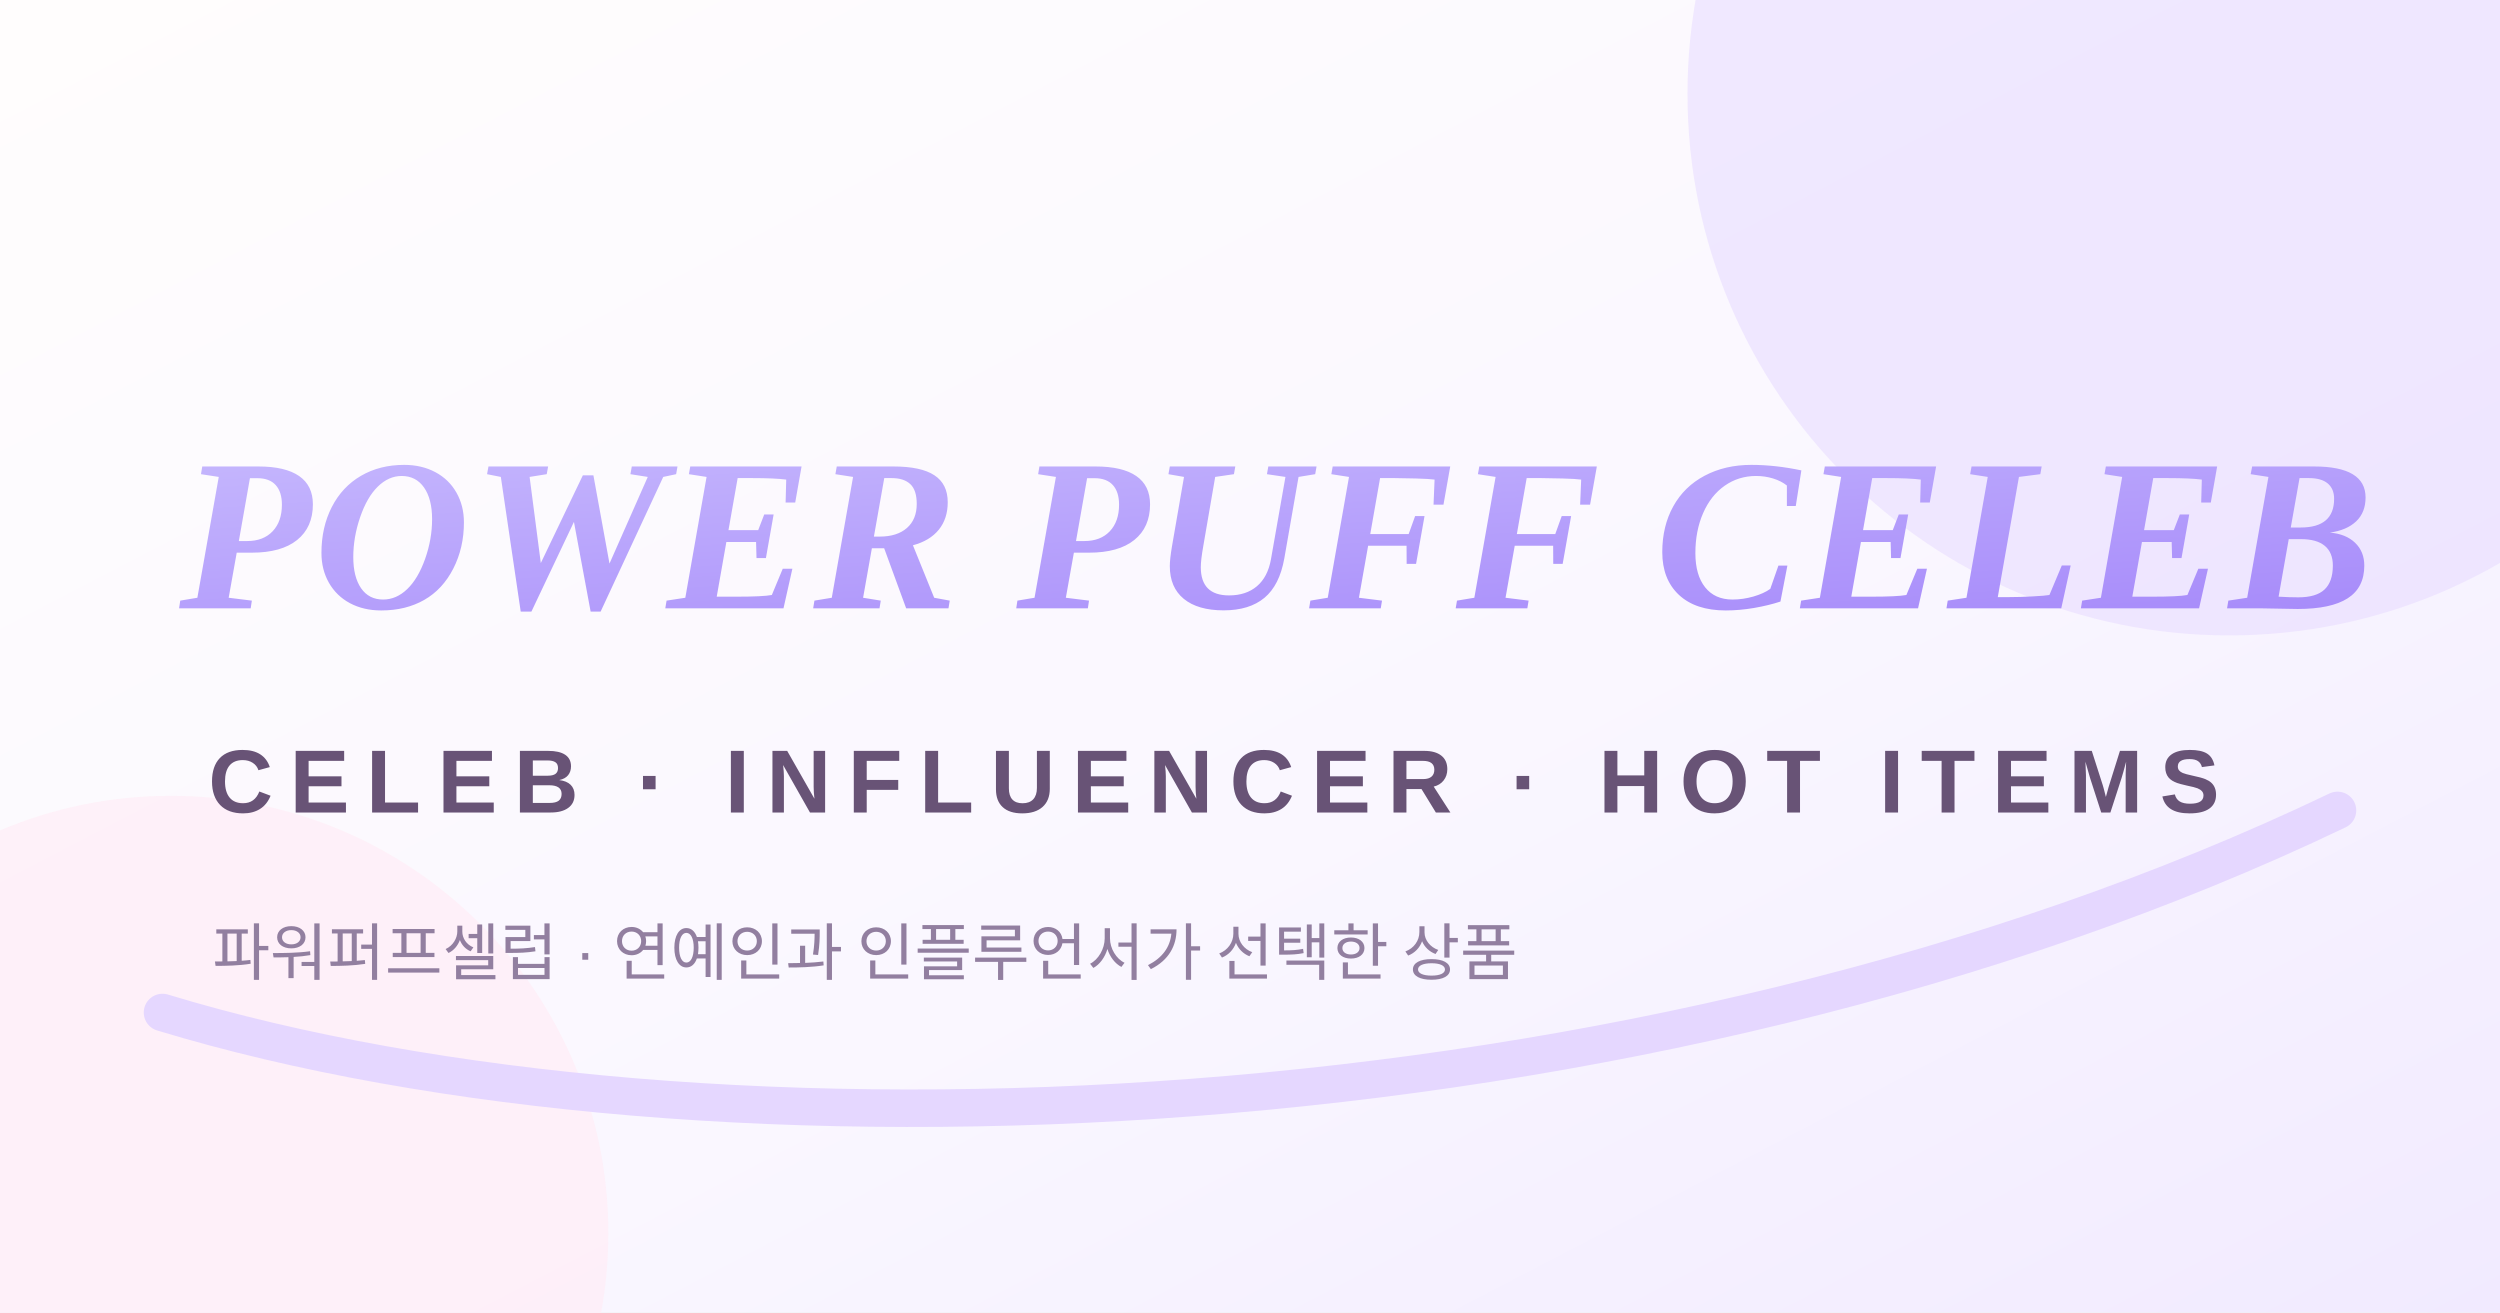
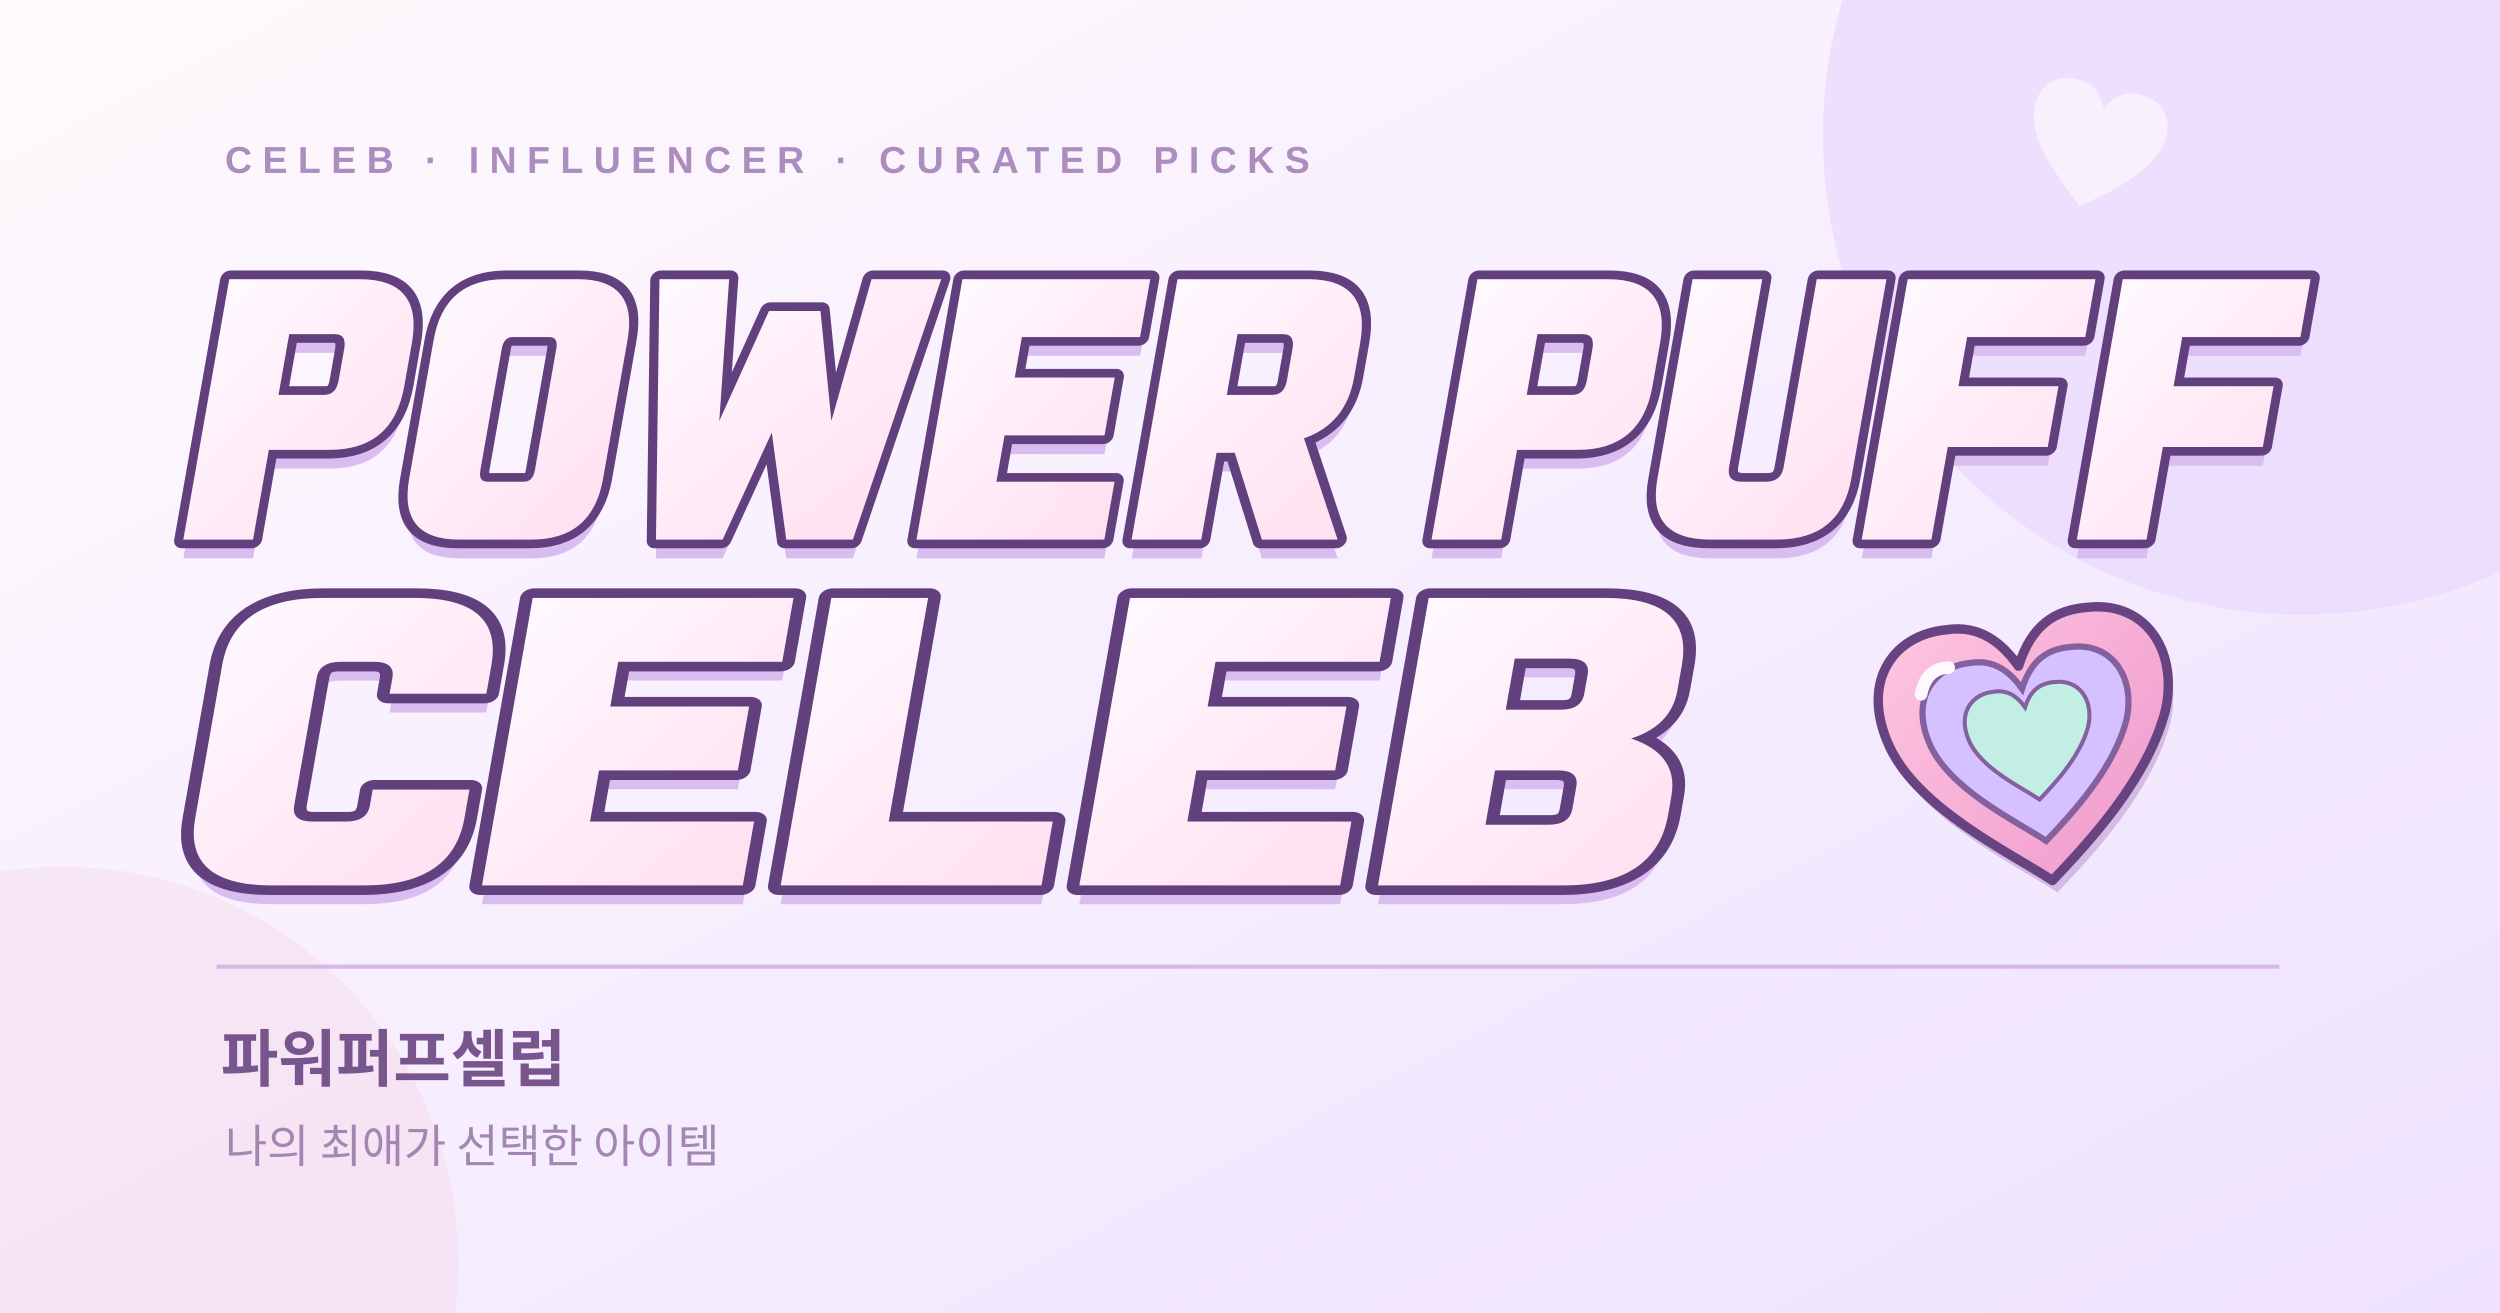
- <svg xmlns="http://www.w3.org/2000/svg" viewBox="0 0 1200 630" role="img" aria-label="파워퍼프셀럽 연예인 인플루언서 핫템 큐레이션">
+ <svg xmlns="http://www.w3.org/2000/svg" viewBox="0 0 1200 630" role="img" aria-label="파워퍼프셀럽 — 연예인과 인플루언서가 선택한 상품">
  <defs>
-     <linearGradient id="powerpuffceleb-social-bg" x1="0" y1="0" x2="1" y2="1">
-       <stop offset="0" stop-color="#fffdfd" />
-       <stop offset=".58" stop-color="#faf7ff" />
-       <stop offset="1" stop-color="#f1eaff" />
+     <linearGradient id="social-bg" x1="0" y1="0" x2="1" y2="1">
+       <stop stop-color="#fffafd" />
+       <stop offset="1" stop-color="#eee2ff" />
    </linearGradient>
-     <linearGradient id="powerpuffceleb-social-mark" x1="0" y1="0" x2="1" y2="1">
-       <stop offset="0" stop-color="#c4b5fd" />
-       <stop offset="1" stop-color="#a78bfa" />
+     <linearGradient id="social-ink" x1="0" y1="0" x2="1" y2="1">
+       <stop stop-color="#fff9ff" />
+       <stop offset="1" stop-color="#ffe0f1" />
    </linearGradient>
  </defs>
-   <rect width="1200" height="630" fill="url(#powerpuffceleb-social-bg)" />
-   <circle cx="1070" cy="45" r="260" fill="#e9ddff" opacity=".62" />
-   <circle cx="82" cy="592" r="210" fill="#ffedf6" opacity=".72" />
-   <path d="M78 486C338 565 790 548 1122 389" fill="none" stroke="#e5d7ff" stroke-width="18" stroke-linecap="round" />
-   <text x="86" y="292" fill="url(#powerpuffceleb-social-mark)" font-family="Georgia, Times New Roman, serif" font-size="104" font-style="italic" font-weight="700" letter-spacing="1" textLength="1020" lengthAdjust="spacingAndGlyphs">POWER PUFF CELEB</text>
-   <text x="100" y="390" fill="#685376" font-family="Arial, sans-serif" font-size="43" font-weight="700" letter-spacing="8">CELEB · INFLUENCER · HOT ITEMS</text>
-   <text x="102" y="468" fill="#927fa0" font-family="Arial, sans-serif" font-size="30">파워퍼프셀럽 · 연예인과 인플루언서가 선택한 상품</text>
+   <rect width="1200" height="630" fill="url(#social-bg)" />
+   <circle cx="1105" cy="65" r="230" fill="#e8d7fc" opacity=".65" />
+   <circle cx="30" cy="606" r="190" fill="#f6ddec" opacity=".55" />
+   <path d="M50 91C38 80 10 61 5 39C0 18 13 6 29 7C40 7 46 14 50 22C56 10 64 6 75 7C93 8 101 25 94 43C85 64 63 81 50 91Z" transform="translate(970 36) scale(.7) rotate(14 50 50)" fill="#fff" opacity=".55" />
+   <text x="108" y="83" fill="#ad8dbf" font-family="Arial, sans-serif" font-size="18" font-weight="700" letter-spacing="5">CELEB · INFLUENCER · CURATED PICKS</text>
+   <g transform="translate(0 9)">
+     <g fill="#d9bdf0" fill-rule="evenodd" transform="translate(110.0409 134) skewX(-10) scale(1.454222 1.388889)">
+       <path transform="translate(0 0)" d="M0 90V0H43Q64 0 64 22V37Q64 59 43 59H23V90ZM23 19V40H38Q42 40 42 35V24Q42 19 38 19Z" />
+       <path transform="translate(71 0)" d="M20 0H44Q64 0 64 21V69Q64 90 44 90H20Q0 90 0 69V21Q0 0 20 0ZM26 20Q23 20 23 24V66Q23 70 26 70H38Q41 70 41 66V24Q41 20 38 20Z" />
+       <path transform="translate(142 0)" d="M0 0H23L28 49L38 11H55L65 49L70 0H93L79 90H57L46 53L36 90H14Z" />
+       <path transform="translate(242 0)" d="M0 0H62V20H23V34H56V54H23V70H62V90H0Z" />
+       <path transform="translate(313 0)" d="M0 90V0H43Q64 0 64 22V34Q64 50 51 55L68 90H43L29 60H23V90ZM23 19V40H38Q42 40 42 35V24Q42 19 38 19Z" />
+       <path transform="translate(412 0)" d="M0 90V0H43Q64 0 64 22V37Q64 59 43 59H23V90ZM23 19V40H38Q42 40 42 35V24Q42 19 38 19Z" />
+       <path transform="translate(483 0)" d="M0 0H23V65Q23 70 28 70H36Q41 70 41 65V0H64V69Q64 90 43 90H21Q0 90 0 69Z" />
+       <path transform="translate(554 0)" d="M0 0H62V20H23V37H56V58H23V90H0Z" />
+       <path transform="translate(625 0)" d="M0 0H62V20H23V37H56V58H23V90H0Z" />
+     </g>
+     <g fill="#d9bdf0" fill-rule="evenodd" transform="translate(112.3331 287) skewX(-10) scale(2.019158 1.533333)">
+       <path transform="translate(0 0)" d="M21 0H43Q64 0 64 21V30H41V25Q41 20 36 20H28Q23 20 23 25V65Q23 70 28 70H36Q41 70 41 65V60H64V69Q64 90 43 90H21Q0 90 0 69V21Q0 0 21 0Z" />
+       <path transform="translate(71 0)" d="M0 0H62V20H23V34H56V54H23V70H62V90H0Z" />
+       <path transform="translate(142 0)" d="M0 0H23V70H62V90H0Z" />
+       <path transform="translate(213 0)" d="M0 0H62V20H23V34H56V54H23V70H62V90H0Z" />
+       <path transform="translate(284 0)" d="M0 90V0H42Q63 0 63 21V29Q63 40 54 44Q66 49 66 62V68Q66 90 44 90ZM23 19V35H36Q41 35 41 30V24Q41 19 36 19ZM23 54V71H38Q43 71 43 66V59Q43 54 38 54Z" />
+     </g>
+   </g>
+   <g fill="url(#social-ink)" stroke="#62407e" stroke-width="6" stroke-linejoin="round" paint-order="stroke fill" fill-rule="evenodd" transform="translate(110.0409 134) skewX(-10) scale(1.454222 1.388889)">
+     <path transform="translate(0 0)" d="M0 90V0H43Q64 0 64 22V37Q64 59 43 59H23V90ZM23 19V40H38Q42 40 42 35V24Q42 19 38 19Z" />
+     <path transform="translate(71 0)" d="M20 0H44Q64 0 64 21V69Q64 90 44 90H20Q0 90 0 69V21Q0 0 20 0ZM26 20Q23 20 23 24V66Q23 70 26 70H38Q41 70 41 66V24Q41 20 38 20Z" />
+     <path transform="translate(142 0)" d="M0 0H23L28 49L38 11H55L65 49L70 0H93L79 90H57L46 53L36 90H14Z" />
+     <path transform="translate(242 0)" d="M0 0H62V20H23V34H56V54H23V70H62V90H0Z" />
+     <path transform="translate(313 0)" d="M0 90V0H43Q64 0 64 22V34Q64 50 51 55L68 90H43L29 60H23V90ZM23 19V40H38Q42 40 42 35V24Q42 19 38 19Z" />
+     <path transform="translate(412 0)" d="M0 90V0H43Q64 0 64 22V37Q64 59 43 59H23V90ZM23 19V40H38Q42 40 42 35V24Q42 19 38 19Z" />
+     <path transform="translate(483 0)" d="M0 0H23V65Q23 70 28 70H36Q41 70 41 65V0H64V69Q64 90 43 90H21Q0 90 0 69Z" />
+     <path transform="translate(554 0)" d="M0 0H62V20H23V37H56V58H23V90H0Z" />
+     <path transform="translate(625 0)" d="M0 0H62V20H23V37H56V58H23V90H0Z" />
+   </g>
+   <g fill="url(#social-ink)" stroke="#62407e" stroke-width="6" stroke-linejoin="round" paint-order="stroke fill" fill-rule="evenodd" transform="translate(112.3331 287) skewX(-10) scale(2.019158 1.533333)">
+     <path transform="translate(0 0)" d="M21 0H43Q64 0 64 21V30H41V25Q41 20 36 20H28Q23 20 23 25V65Q23 70 28 70H36Q41 70 41 65V60H64V69Q64 90 43 90H21Q0 90 0 69V21Q0 0 21 0Z" />
+     <path transform="translate(71 0)" d="M0 0H62V20H23V34H56V54H23V70H62V90H0Z" />
+     <path transform="translate(142 0)" d="M0 0H23V70H62V90H0Z" />
+     <path transform="translate(213 0)" d="M0 0H62V20H23V34H56V54H23V70H62V90H0Z" />
+     <path transform="translate(284 0)" d="M0 90V0H42Q63 0 63 21V29Q63 40 54 44Q66 49 66 62V68Q66 90 44 90ZM23 19V35H36Q41 35 41 30V24Q41 19 36 19ZM23 54V71H38Q43 71 43 66V59Q43 54 38 54Z" />
+   </g>
+   <g transform="translate(900 286) scale(1.51)">
+     <defs>
+       <linearGradient id="social-heart" x1="0" y1="0" x2="1" y2="1">
+         <stop stop-color="#ffc5e1" />
+         <stop offset="1" stop-color="#ee97ca" />
+       </linearGradient>
+     </defs>
+     <g transform="rotate(-9 50 50)">
+       <path d="M50 91C38 80 10 61 5 39C0 18 13 6 29 7C40 7 46 14 50 22C56 10 64 6 75 7C93 8 101 25 94 43C85 64 63 81 50 91Z" transform="translate(1 4)" fill="#9868b2" opacity=".35" />
+       <path d="M50 91C38 80 10 61 5 39C0 18 13 6 29 7C40 7 46 14 50 22C56 10 64 6 75 7C93 8 101 25 94 43C85 64 63 81 50 91Z" fill="url(#social-heart)" stroke="#684381" stroke-width="3" stroke-linejoin="round" />
+       <path d="M50 91C38 80 10 61 5 39C0 18 13 6 29 7C40 7 46 14 50 22C56 10 64 6 75 7C93 8 101 25 94 43C85 64 63 81 50 91Z" transform="translate(50 47) scale(.71) translate(-50 -47)" fill="#d5c1ff" stroke="#85609f" stroke-width="2.8" />
+       <path d="M50 91C38 80 10 61 5 39C0 18 13 6 29 7C40 7 46 14 50 22C56 10 64 6 75 7C93 8 101 25 94 43C85 64 63 81 50 91Z" transform="translate(50 46) scale(.43) translate(-50 -47)" fill="#c2eee4" stroke="#85609f" stroke-width="3" />
+       <path d="M18 26Q21 18 28 19" fill="none" stroke="#fff8ff" stroke-width="4" stroke-linecap="round" />
+     </g>
+   </g>
+   <path d="M104 464H1094" stroke="#d4b8e6" stroke-width="2" />
+   <text x="106" y="519" fill="#79558e" font-family="Arial, sans-serif" font-size="30" font-weight="700">파워퍼프셀럽</text>
+   <text x="108" y="558" fill="#a386b2" font-family="Arial, sans-serif" font-size="22">나의 최애가 선택한 아이템</text>
</svg>
